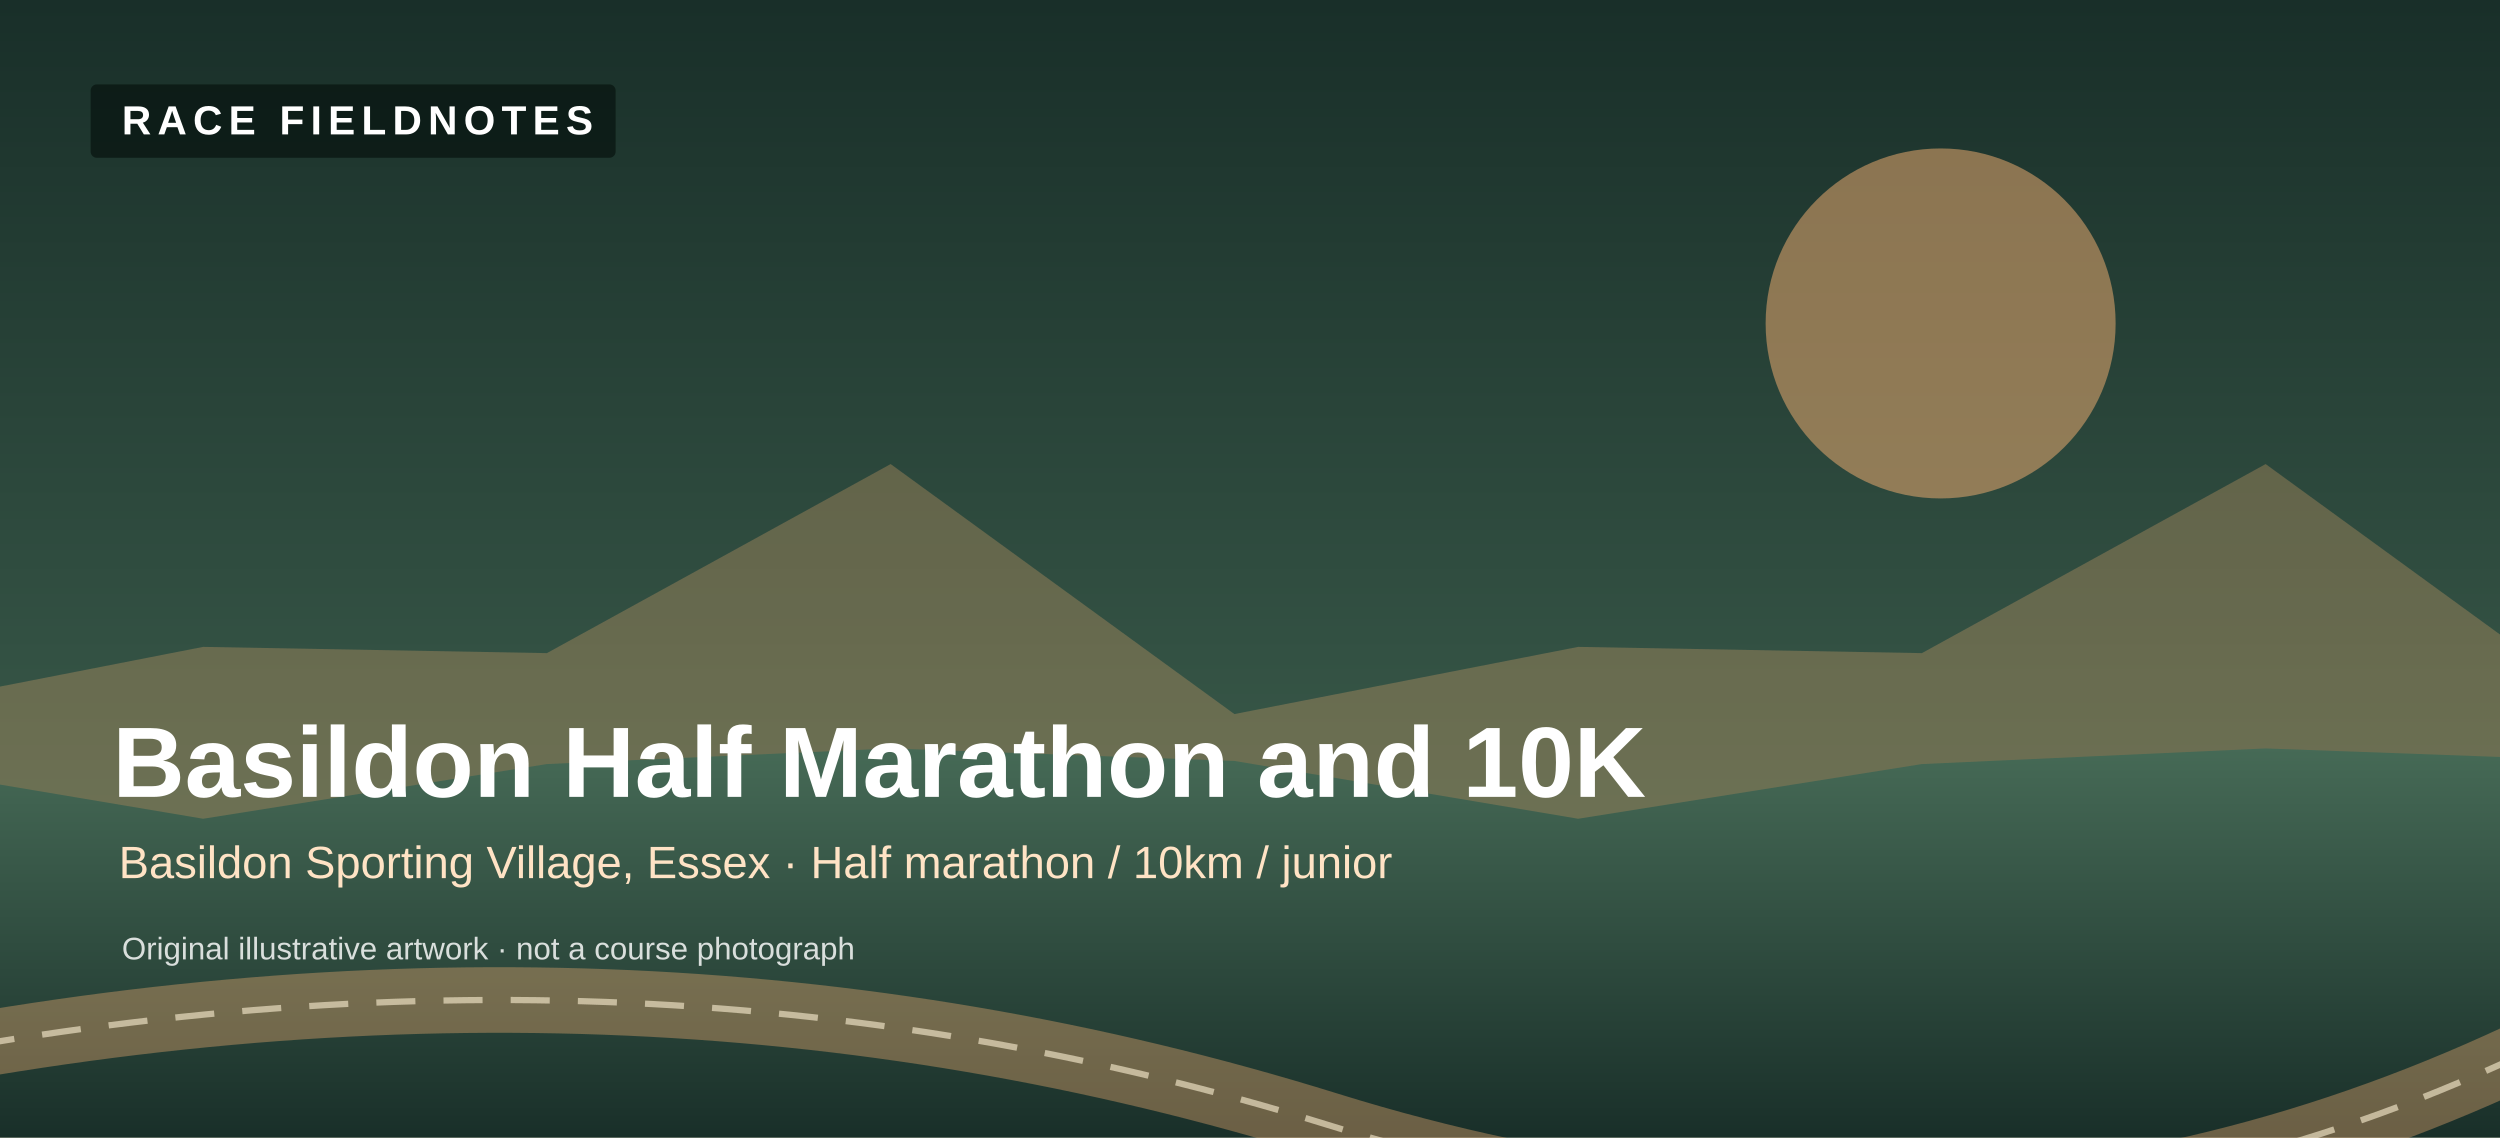
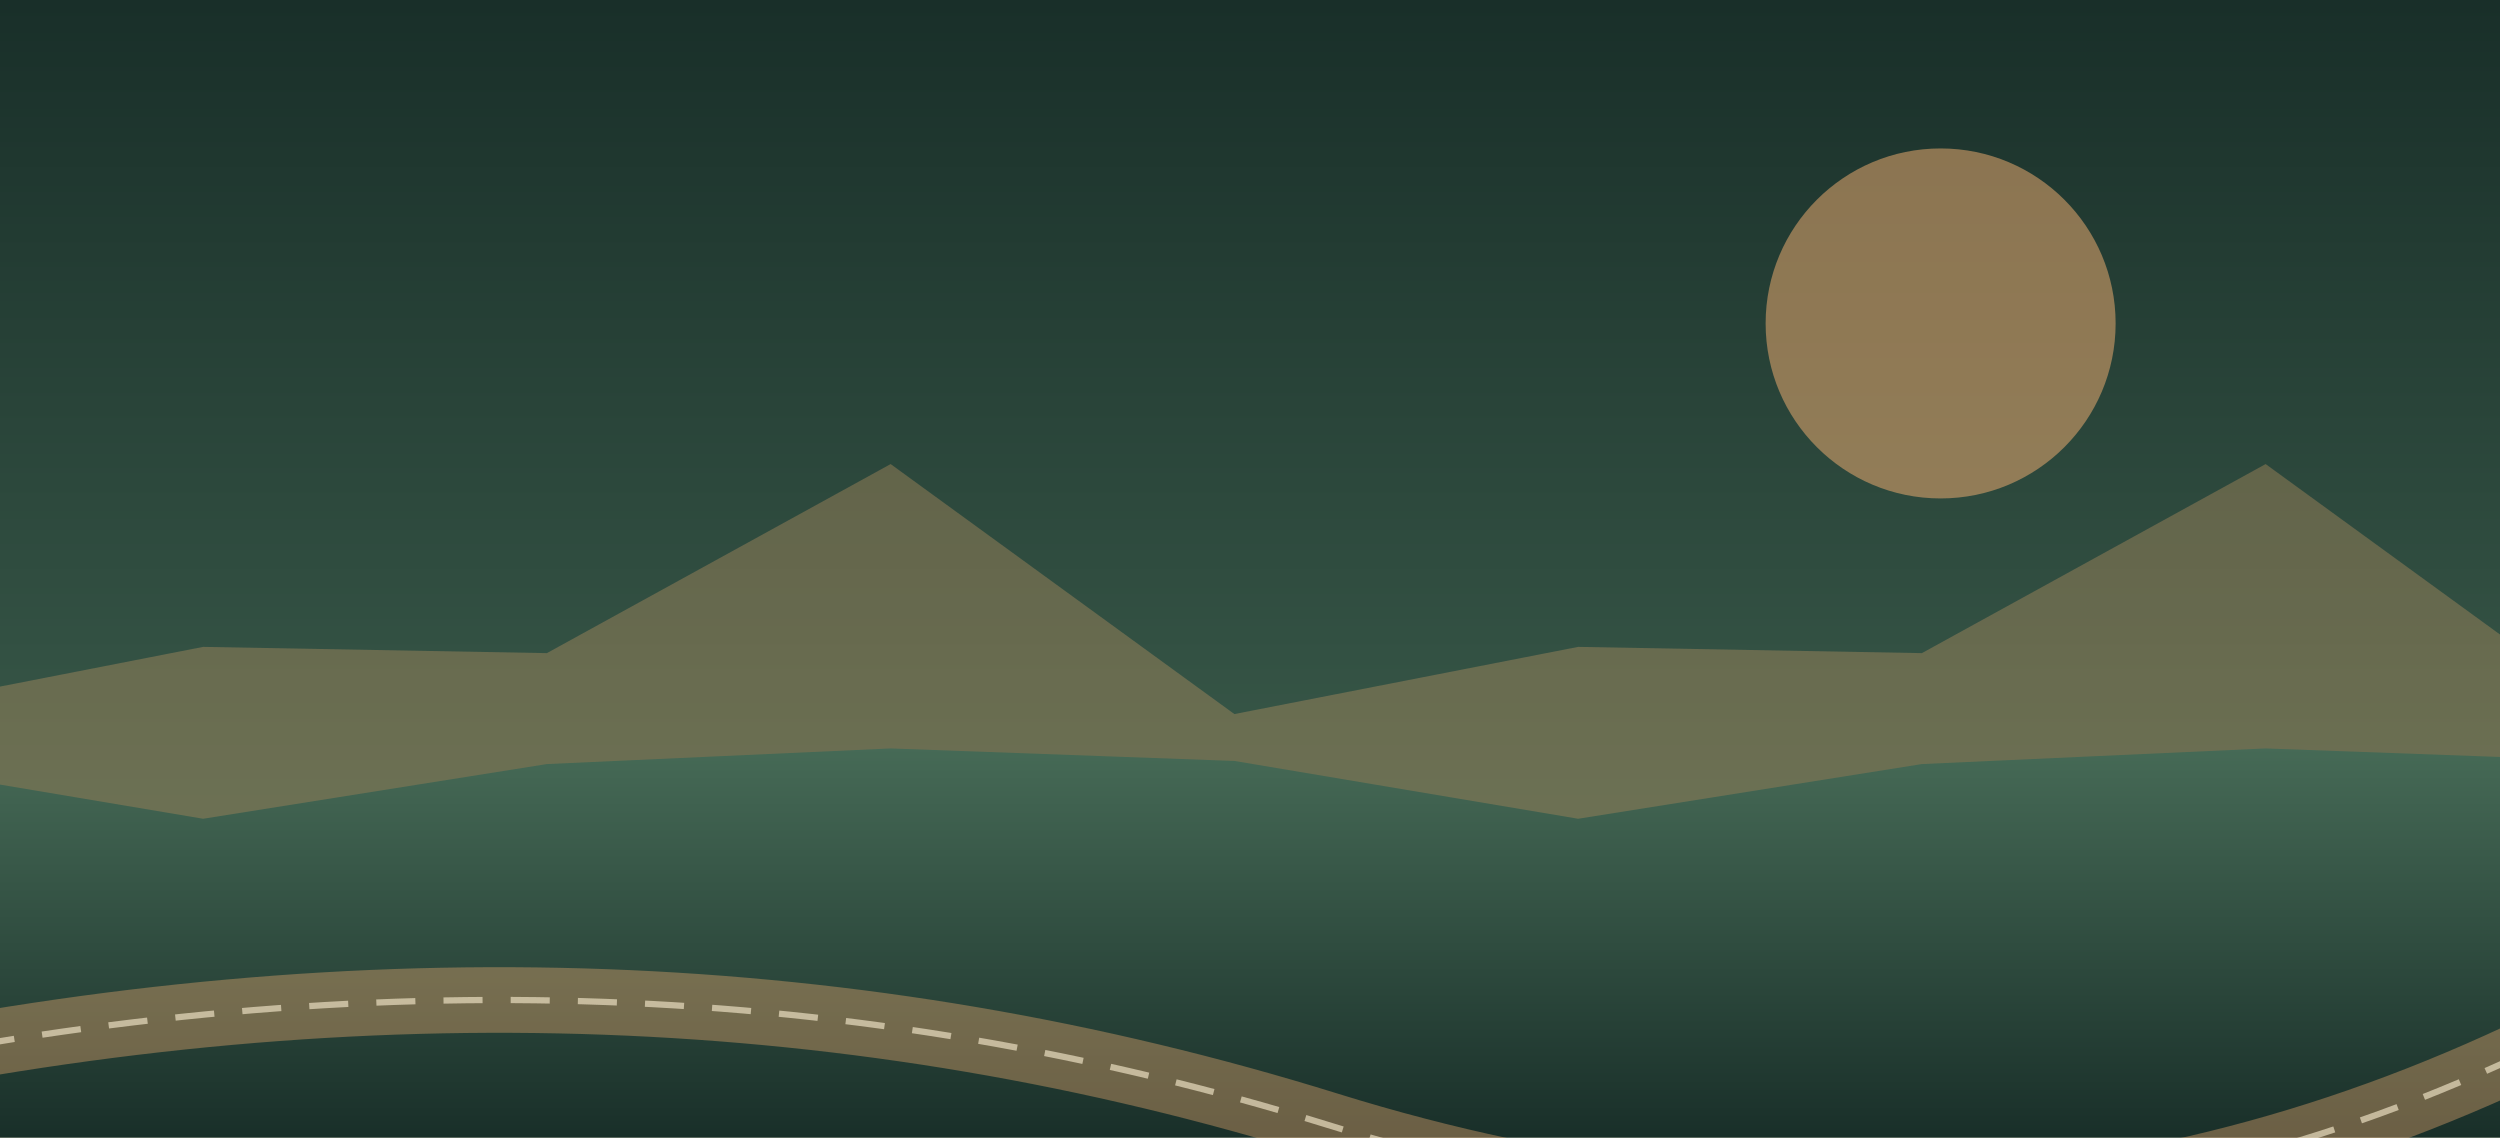
<svg xmlns="http://www.w3.org/2000/svg" width="1600" height="728" viewBox="0 0 1600 728" role="img" aria-label="Illustrated landscape for Basildon Half Marathon and 10K">
  <defs>
    <linearGradient id="sky" x2="0" y2="1">
      <stop stop-color="#192f29" />
      <stop offset="1" stop-color="#466a56" />
    </linearGradient>
    <linearGradient id="land" x2="0" y2="1">
      <stop stop-color="#466a56" />
      <stop offset="1" stop-color="#192f29" />
    </linearGradient>
  </defs>
  <rect width="1600" height="728" fill="url(#sky)" />
  <circle cx="1242" cy="207" r="112" fill="#e5a76d" opacity=".55" />
  <path d="M0 455 L-90,457 130,414 350,418 570,297 790,457 1010,414 1230,418 1450,297 1670,457 L1600 520 L1600 728 H0Z" fill="#e5a76d" opacity=".3" />
  <path d="M0 560 L-90,487 130,524 350,489 570,479 790,487 1010,524 1230,489 1450,479 1670,487 L1600 560 L1600 728 H0Z" fill="url(#land)" />
  <path d="M-100 685 Q400 580 850 720 T1700 630" fill="none" stroke="#e5a76d" stroke-width="42" opacity=".4" />
  <path d="M-100 685 Q400 580 850 720 T1700 630" fill="none" stroke="#f2e7ca" stroke-width="4" opacity=".65" stroke-dasharray="25 18" />
-   <rect x="58" y="54" width="336" height="47" rx="4" fill="#07140f" opacity=".72" />
-   <text x="78" y="86" fill="#fff" font-family="Arial,sans-serif" font-size="26" font-weight="700" letter-spacing="4">RACE FIELDNOTES</text>
-   <text x="72" y="510" fill="#fff" font-family="Arial,sans-serif" font-size="64" font-weight="700" textLength="1450" lengthAdjust="spacingAndGlyphs">Basildon Half Marathon and 10K</text>
-   <text x="76" y="562" fill="#ffe3c5" font-family="Arial,sans-serif" font-size="29">Basildon Sporting Village, Essex · Half marathon / 10km / junior</text>
-   <text x="78" y="614" fill="#fff" font-family="Arial,sans-serif" font-size="20" opacity=".82">Original illustrative artwork · not a course photograph</text>
</svg>
